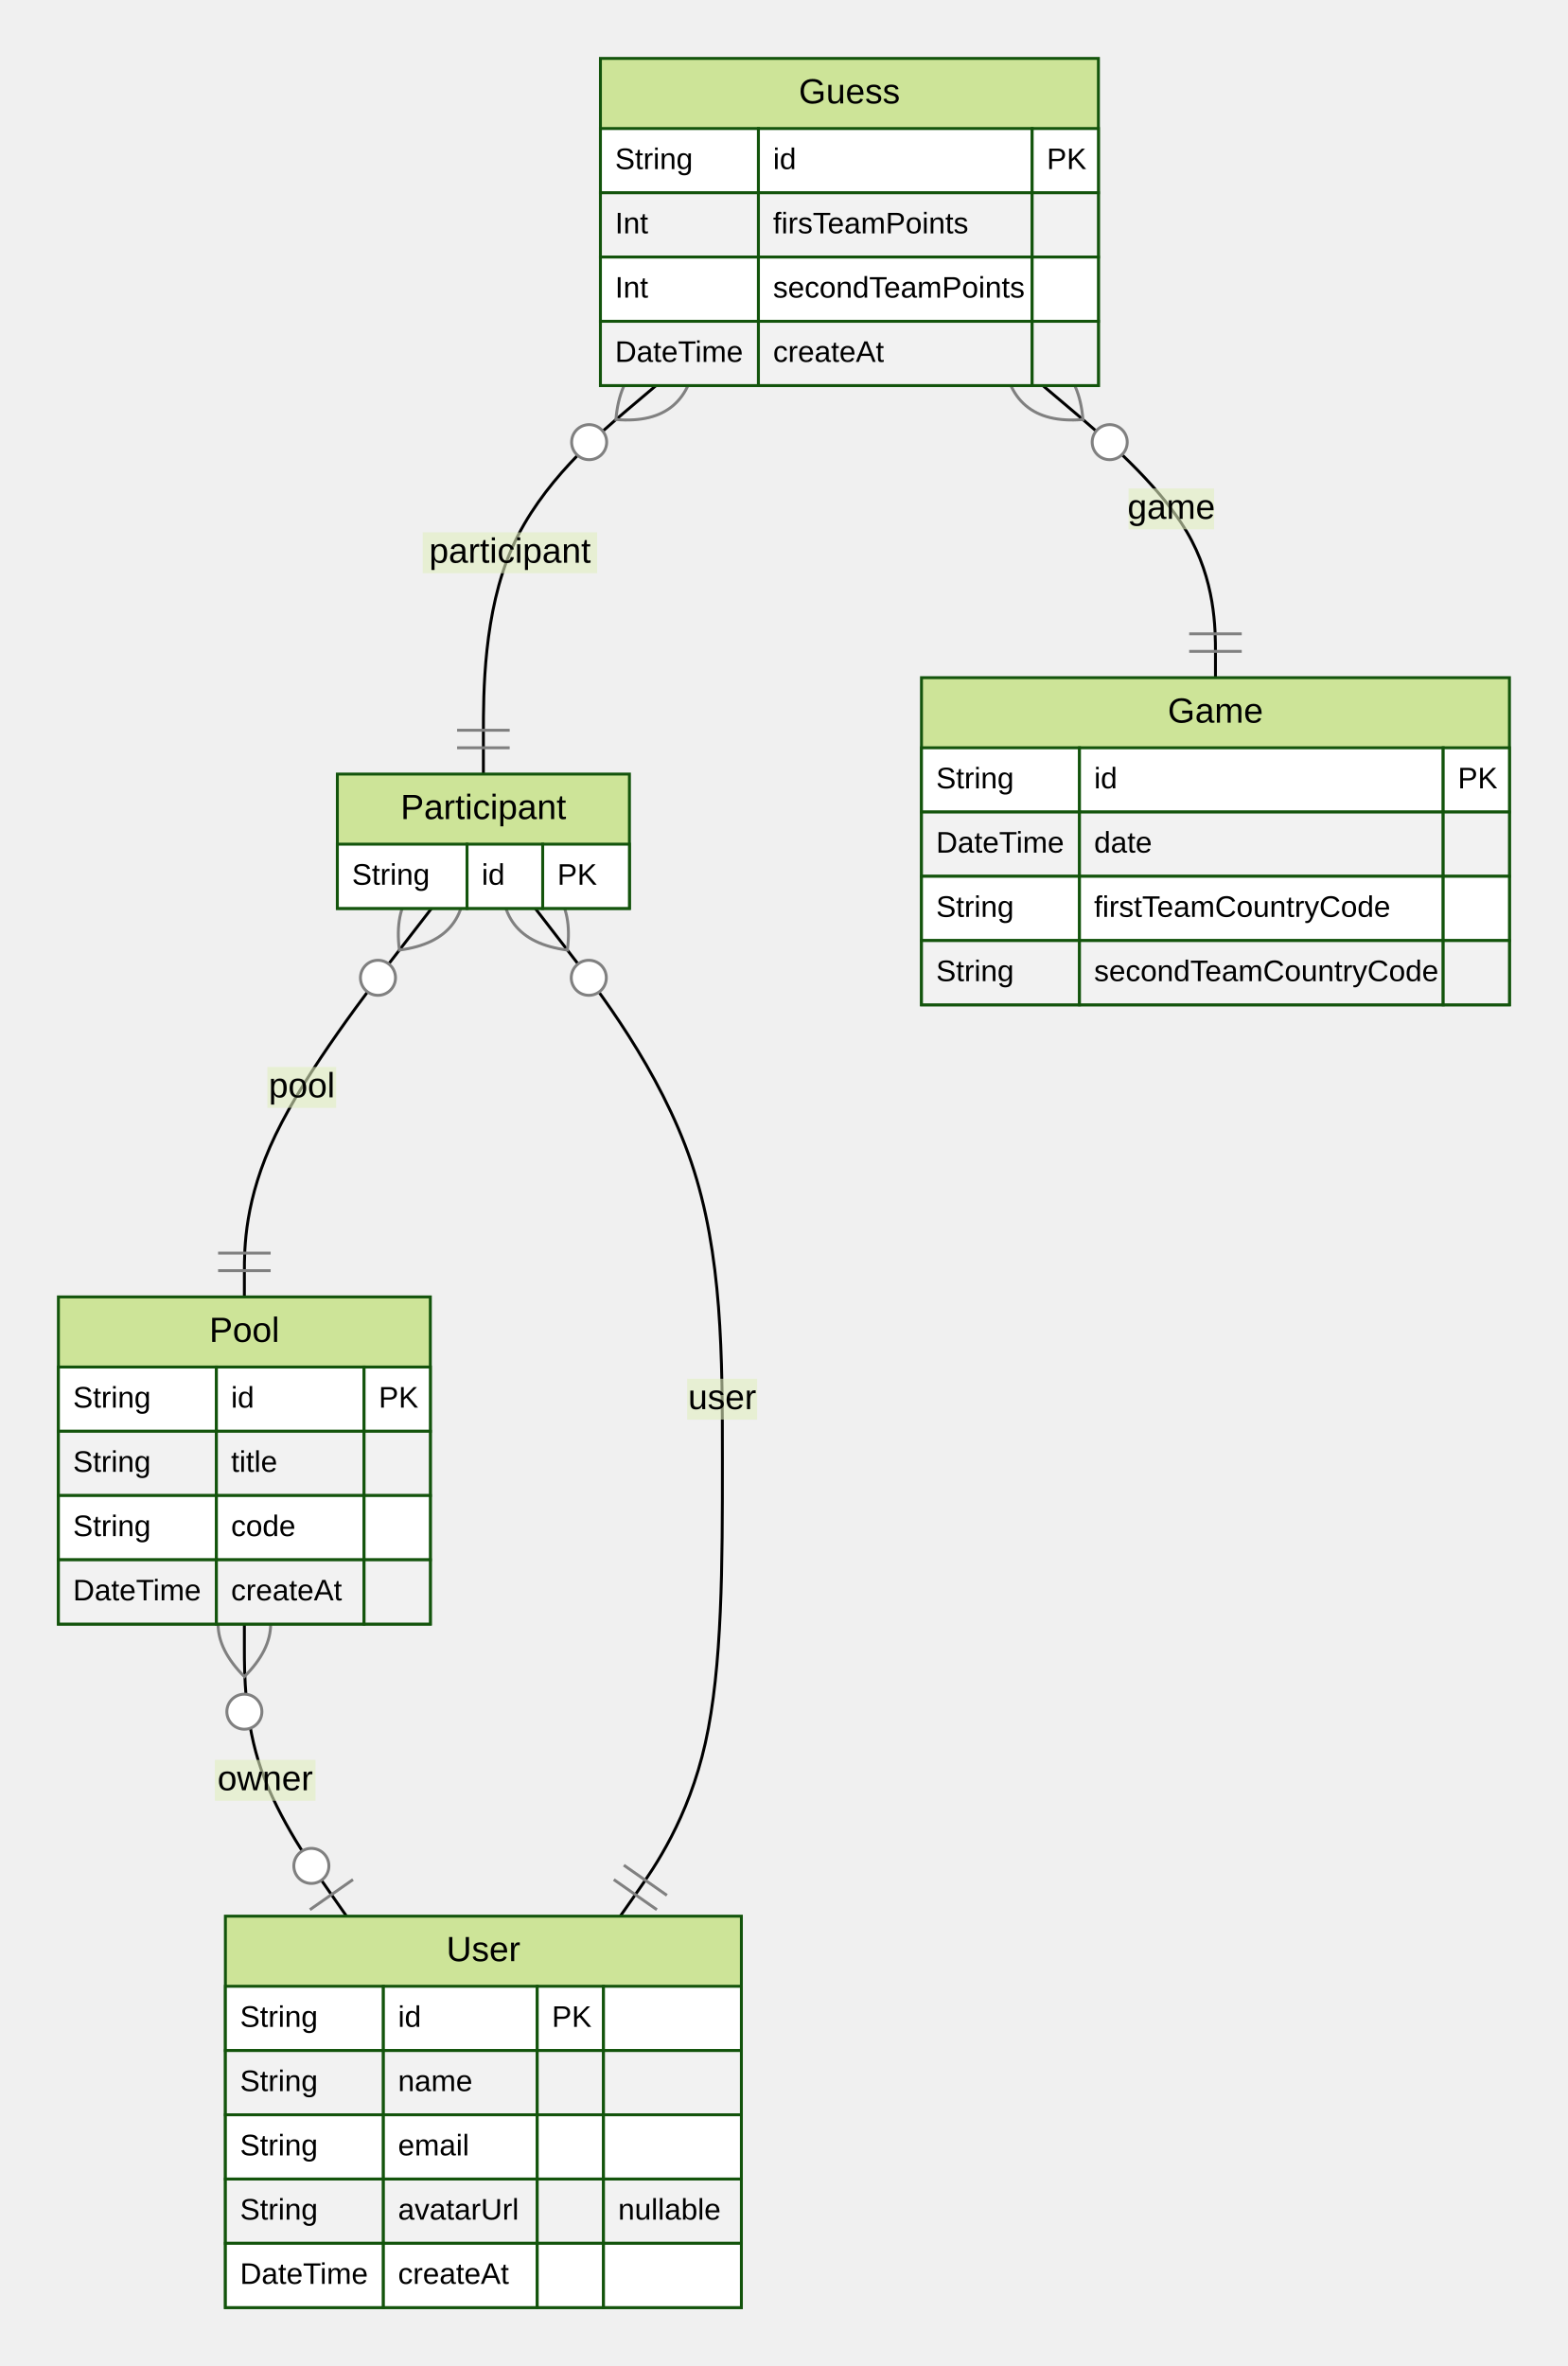
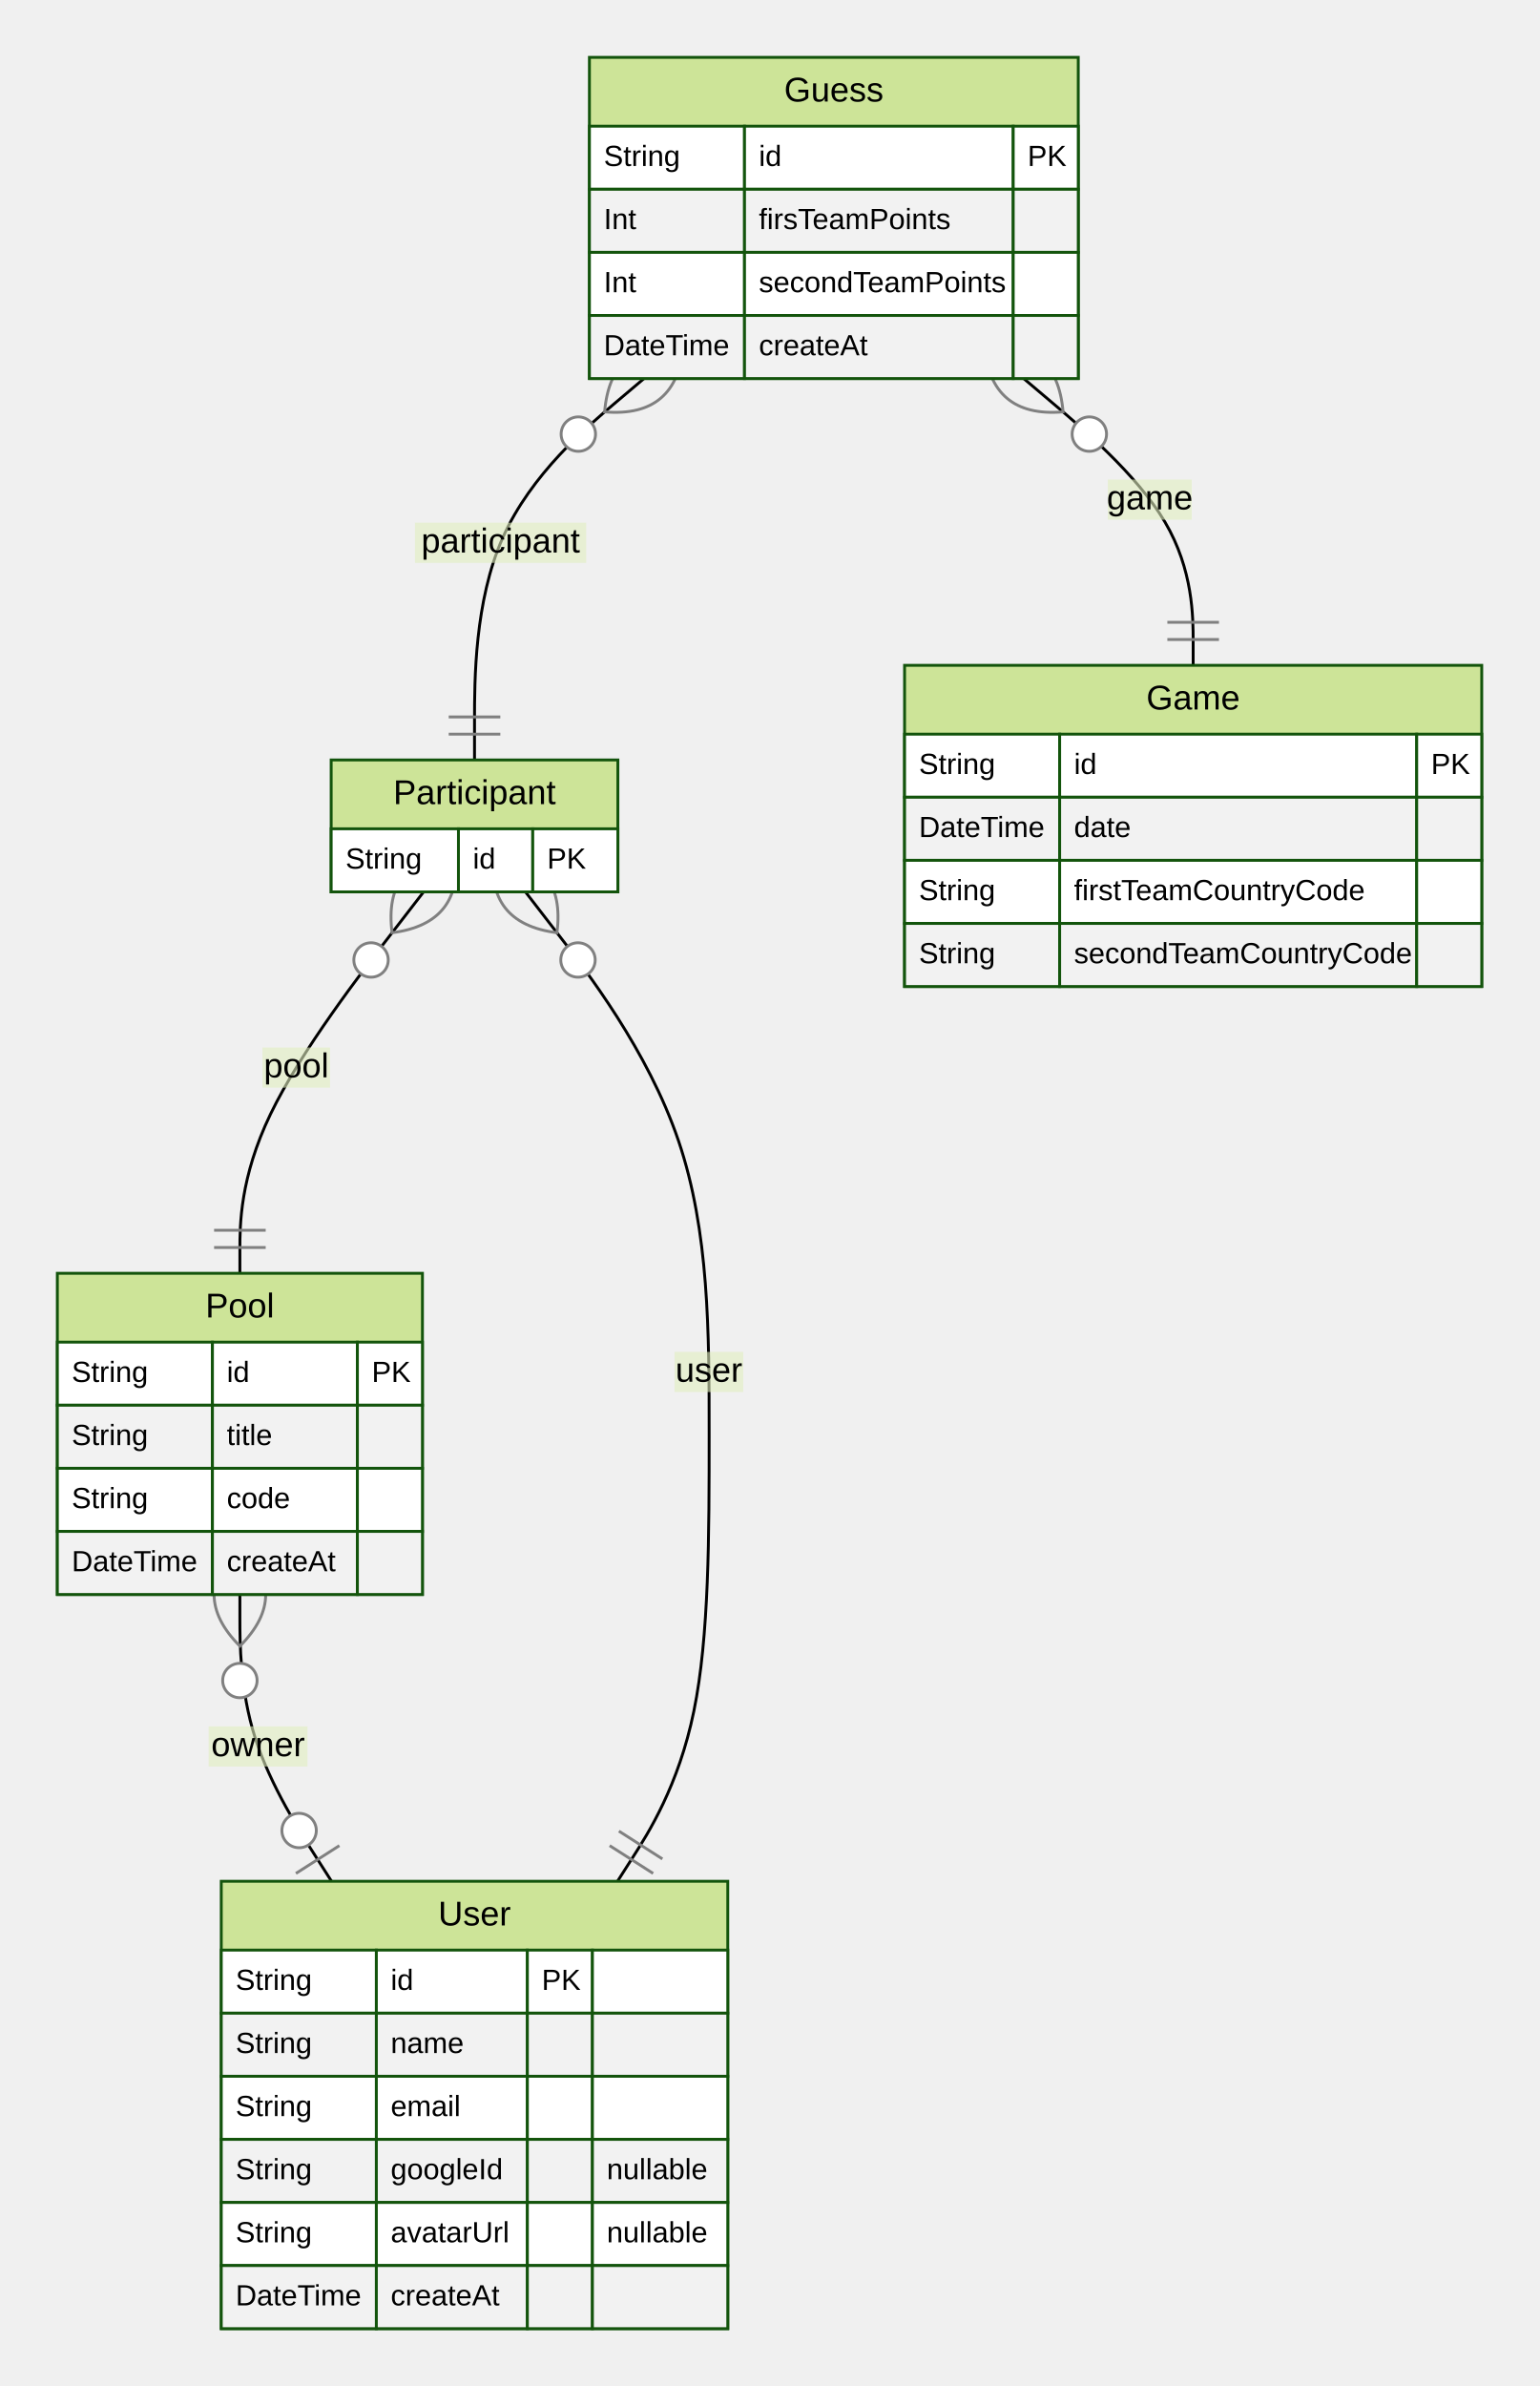
- <svg xmlns="http://www.w3.org/2000/svg" aria-labelledby="chart-title-mermaid-0 chart-desc-mermaid-0" role="img" viewBox="0 0 536.82 810" style="max-width: 536.82px; background-color: white;" width="100%" id="mermaid-0">
+ <svg xmlns="http://www.w3.org/2000/svg" aria-labelledby="chart-title-mermaid-0 chart-desc-mermaid-0" role="img" viewBox="0 0 536.82 832" style="max-width: 536.82px; background-color: white;" width="100%" id="mermaid-0">
  <style>#mermaid-0 {font-family:"trebuchet ms",verdana,arial,sans-serif;font-size:16px;fill:#000000;}#mermaid-0 .error-icon{fill:#552222;}#mermaid-0 .error-text{fill:#552222;stroke:#552222;}#mermaid-0 .edge-thickness-normal{stroke-width:2px;}#mermaid-0 .edge-thickness-thick{stroke-width:3.5px;}#mermaid-0 .edge-pattern-solid{stroke-dasharray:0;}#mermaid-0 .edge-pattern-dashed{stroke-dasharray:3;}#mermaid-0 .edge-pattern-dotted{stroke-dasharray:2;}#mermaid-0 .marker{fill:#000000;stroke:#000000;}#mermaid-0 .marker.cross{stroke:#000000;}#mermaid-0 svg{font-family:"trebuchet ms",verdana,arial,sans-serif;font-size:16px;}#mermaid-0 .entityBox{fill:#cde498;stroke:#13540c;}#mermaid-0 .attributeBoxOdd{fill:#ffffff;stroke:#13540c;}#mermaid-0 .attributeBoxEven{fill:#f2f2f2;stroke:#13540c;}#mermaid-0 .relationshipLabelBox{fill:hsl(78.158, 58.462%, 84.51%);opacity:0.7;background-color:hsl(78.158, 58.462%, 84.51%);}#mermaid-0 .relationshipLabelBox rect{opacity:0.5;}#mermaid-0 .relationshipLine{stroke:#000000;}#mermaid-0 :root{--mermaid-font-family:"trebuchet ms",verdana,arial,sans-serif;}</style>
  <g />
  <defs>
    <marker orient="auto" markerHeight="18" markerWidth="18" refY="9" refX="0" id="ONLY_ONE_START">
      <path d="M9,0 L9,18 M15,0 L15,18" fill="none" stroke="gray" />
    </marker>
  </defs>
  <defs>
    <marker orient="auto" markerHeight="18" markerWidth="18" refY="9" refX="18" id="ONLY_ONE_END">
      <path d="M3,0 L3,18 M9,0 L9,18" fill="none" stroke="gray" />
    </marker>
  </defs>
  <defs>
    <marker orient="auto" markerHeight="18" markerWidth="30" refY="9" refX="0" id="ZERO_OR_ONE_START">
      <circle r="6" cy="9" cx="21" fill="white" stroke="gray" />
      <path d="M9,0 L9,18" fill="none" stroke="gray" />
    </marker>
  </defs>
  <defs>
    <marker orient="auto" markerHeight="18" markerWidth="30" refY="9" refX="30" id="ZERO_OR_ONE_END">
      <circle r="6" cy="9" cx="9" fill="white" stroke="gray" />
      <path d="M21,0 L21,18" fill="none" stroke="gray" />
    </marker>
  </defs>
  <defs>
    <marker orient="auto" markerHeight="36" markerWidth="45" refY="18" refX="18" id="ONE_OR_MORE_START">
      <path d="M0,18 Q 18,0 36,18 Q 18,36 0,18 M42,9 L42,27" fill="none" stroke="gray" />
    </marker>
  </defs>
  <defs>
    <marker orient="auto" markerHeight="36" markerWidth="45" refY="18" refX="27" id="ONE_OR_MORE_END">
      <path d="M3,9 L3,27 M9,18 Q27,0 45,18 Q27,36 9,18" fill="none" stroke="gray" />
    </marker>
  </defs>
  <defs>
    <marker orient="auto" markerHeight="36" markerWidth="57" refY="18" refX="18" id="ZERO_OR_MORE_START">
      <circle r="6" cy="18" cx="48" fill="white" stroke="gray" />
      <path d="M0,18 Q18,0 36,18 Q18,36 0,18" fill="none" stroke="gray" />
    </marker>
  </defs>
  <defs>
    <marker orient="auto" markerHeight="36" markerWidth="57" refY="18" refX="39" id="ZERO_OR_MORE_END">
      <circle r="6" cy="18" cx="9" fill="white" stroke="gray" />
      <path d="M21,18 Q39,0 57,18 Q39,36 21,18" fill="none" stroke="gray" />
    </marker>
  </defs>
-   <path marker-start="url(#ZERO_OR_MORE_START)" marker-end="url(#ZERO_OR_ONE_END)" fill="none" stroke="gray" d="M83.672,556L83.672,564.333C83.672,572.667,83.672,589.333,89.501,606C95.329,622.667,106.987,639.333,112.816,647.667L118.644,656" class="er relationshipLine" />
-   <path marker-start="url(#ZERO_OR_MORE_START)" marker-end="url(#ONLY_ONE_END)" fill="none" stroke="gray" d="M183.265,311L193.944,324.833C204.624,338.667,225.984,366.333,236.664,397.833C247.344,429.333,247.344,464.667,247.344,500C247.344,535.333,247.344,570.667,241.515,596.667C235.686,622.667,224.029,639.333,218.2,647.667L212.371,656" class="er relationshipLine" />
+   <path marker-start="url(#ZERO_OR_MORE_START)" marker-end="url(#ZERO_OR_ONE_END)" fill="none" stroke="gray" d="M83.672,556L83.672,564.333C83.672,572.667,83.672,589.333,89,606C94.328,622.667,104.983,639.333,110.311,647.667L115.639,656" class="er relationshipLine" />
+   <path marker-start="url(#ZERO_OR_MORE_START)" marker-end="url(#ONLY_ONE_END)" fill="none" stroke="gray" d="M183.265,311L193.944,324.833C204.624,338.667,225.984,366.333,236.664,397.833C247.344,429.333,247.344,464.667,247.344,500C247.344,535.333,247.344,570.667,242.016,596.667C236.688,622.667,226.032,639.333,220.704,647.667L215.377,656" class="er relationshipLine" />
  <path marker-start="url(#ZERO_OR_MORE_START)" marker-end="url(#ONLY_ONE_END)" fill="none" stroke="gray" d="M147.751,311L137.071,324.833C126.391,338.667,105.032,366.333,94.352,388.5C83.672,410.667,83.672,427.333,83.672,435.667L83.672,444" class="er relationshipLine" />
  <path marker-start="url(#ZERO_OR_MORE_START)" marker-end="url(#ONLY_ONE_END)" fill="none" stroke="gray" d="M224.625,132L214.772,140.333C204.919,148.667,185.213,165.333,175.361,187.5C165.508,209.667,165.508,237.333,165.508,251.167L165.508,265" class="er relationshipLine" />
  <path marker-start="url(#ZERO_OR_MORE_START)" marker-end="url(#ONLY_ONE_END)" fill="none" stroke="gray" d="M357.047,132L366.9,140.333C376.753,148.667,396.458,165.333,406.311,182C416.164,198.667,416.164,215.333,416.164,223.667L416.164,232" class="er relationshipLine" />
  <g transform="translate(20,444 )" id="Pool">
    <rect height="112" width="127.344" y="0" x="0" stroke="gray" fill-opacity="100%" fill="honeydew" class="er entityBox" />
    <text transform="translate(63.67186,12)" style="font-family: &quot;trebuchet ms&quot;, verdana, arial, sans-serif;; font-size: 12px" text-anchor="middle" dominant-baseline="middle" y="0" x="0" id="entity-Pool" class="er entityLabel">Pool</text>
    <rect height="22" width="54.096" y="24" x="0" stroke="gray" fill-opacity="100%" fill="honeydew" class="er attributeBoxOdd" />
    <text transform="translate(5,35)" style="font-family: &quot;trebuchet ms&quot;, verdana, arial, sans-serif;; font-size: 10.2px" text-anchor="left" dominant-baseline="middle" y="0" x="0" id="entity-Pool-attr-1-type" class="er entityLabel">String</text>
    <rect height="22" width="50.56" y="24" x="54.096" stroke="gray" fill-opacity="100%" fill="honeydew" class="er attributeBoxOdd" />
    <text transform="translate(59.09555,35)" style="font-family: &quot;trebuchet ms&quot;, verdana, arial, sans-serif;; font-size: 10.2px" text-anchor="left" dominant-baseline="middle" y="0" x="0" id="entity-Pool-attr-1-name" class="er entityLabel">id</text>
    <rect height="22" width="22.688" y="24" x="104.656" stroke="gray" fill-opacity="100%" fill="honeydew" class="er attributeBoxOdd" />
    <text transform="translate(109.656,35)" style="font-family: &quot;trebuchet ms&quot;, verdana, arial, sans-serif;; font-size: 10.2px" text-anchor="left" dominant-baseline="middle" y="0" x="0" id="entity-Pool-attr-1-key" class="er entityLabel">PK</text>
    <rect height="22" width="54.096" y="46" x="0" stroke="gray" fill-opacity="100%" fill="honeydew" class="er attributeBoxEven" />
    <text transform="translate(5,57)" style="font-family: &quot;trebuchet ms&quot;, verdana, arial, sans-serif;; font-size: 10.2px" text-anchor="left" dominant-baseline="middle" y="0" x="0" id="entity-Pool-attr-2-type" class="er entityLabel">String</text>
    <rect height="22" width="50.56" y="46" x="54.096" stroke="gray" fill-opacity="100%" fill="honeydew" class="er attributeBoxEven" />
    <text transform="translate(59.09555,57)" style="font-family: &quot;trebuchet ms&quot;, verdana, arial, sans-serif;; font-size: 10.2px" text-anchor="left" dominant-baseline="middle" y="0" x="0" id="entity-Pool-attr-2-name" class="er entityLabel">title</text>
    <rect height="22" width="22.688" y="46" x="104.656" stroke="gray" fill-opacity="100%" fill="honeydew" class="er attributeBoxEven" />
    <text transform="translate(109.656,57)" style="font-family: &quot;trebuchet ms&quot;, verdana, arial, sans-serif;; font-size: 10.2px" text-anchor="left" dominant-baseline="middle" y="0" x="0" id="entity-Pool-attr-2-key" class="er entityLabel" />
    <rect height="22" width="54.096" y="68" x="0" stroke="gray" fill-opacity="100%" fill="honeydew" class="er attributeBoxOdd" />
    <text transform="translate(5,79)" style="font-family: &quot;trebuchet ms&quot;, verdana, arial, sans-serif;; font-size: 10.2px" text-anchor="left" dominant-baseline="middle" y="0" x="0" id="entity-Pool-attr-3-type" class="er entityLabel">String</text>
    <rect height="22" width="50.56" y="68" x="54.096" stroke="gray" fill-opacity="100%" fill="honeydew" class="er attributeBoxOdd" />
    <text transform="translate(59.09555,79)" style="font-family: &quot;trebuchet ms&quot;, verdana, arial, sans-serif;; font-size: 10.2px" text-anchor="left" dominant-baseline="middle" y="0" x="0" id="entity-Pool-attr-3-name" class="er entityLabel">code</text>
    <rect height="22" width="22.688" y="68" x="104.656" stroke="gray" fill-opacity="100%" fill="honeydew" class="er attributeBoxOdd" />
    <text transform="translate(109.656,79)" style="font-family: &quot;trebuchet ms&quot;, verdana, arial, sans-serif;; font-size: 10.2px" text-anchor="left" dominant-baseline="middle" y="0" x="0" id="entity-Pool-attr-3-key" class="er entityLabel" />
    <rect height="22" width="54.096" y="90" x="0" stroke="gray" fill-opacity="100%" fill="honeydew" class="er attributeBoxEven" />
    <text transform="translate(5,101)" style="font-family: &quot;trebuchet ms&quot;, verdana, arial, sans-serif;; font-size: 10.2px" text-anchor="left" dominant-baseline="middle" y="0" x="0" id="entity-Pool-attr-4-type" class="er entityLabel">DateTime</text>
    <rect height="22" width="50.56" y="90" x="54.096" stroke="gray" fill-opacity="100%" fill="honeydew" class="er attributeBoxEven" />
    <text transform="translate(59.09555,101)" style="font-family: &quot;trebuchet ms&quot;, verdana, arial, sans-serif;; font-size: 10.2px" text-anchor="left" dominant-baseline="middle" y="0" x="0" id="entity-Pool-attr-4-name" class="er entityLabel">createAt</text>
    <rect height="22" width="22.688" y="90" x="104.656" stroke="gray" fill-opacity="100%" fill="honeydew" class="er attributeBoxEven" />
    <text transform="translate(109.656,101)" style="font-family: &quot;trebuchet ms&quot;, verdana, arial, sans-serif;; font-size: 10.2px" text-anchor="left" dominant-baseline="middle" y="0" x="0" id="entity-Pool-attr-4-key" class="er entityLabel" />
  </g>
  <g transform="translate(115.5078,265 )" id="Participant">
    <rect height="46" width="100" y="0" x="0" stroke="gray" fill-opacity="100%" fill="honeydew" class="er entityBox" />
    <text transform="translate(50,12)" style="font-family: &quot;trebuchet ms&quot;, verdana, arial, sans-serif;; font-size: 12px" text-anchor="middle" dominant-baseline="middle" y="0" x="0" id="entity-Participant" class="er entityLabel">Participant</text>
    <rect height="22" width="44.399" y="24" x="0" stroke="gray" fill-opacity="100%" fill="honeydew" class="er attributeBoxOdd" />
    <text transform="translate(5,35)" style="font-family: &quot;trebuchet ms&quot;, verdana, arial, sans-serif;; font-size: 10.2px" text-anchor="left" dominant-baseline="middle" y="0" x="0" id="entity-Participant-attr-1-type" class="er entityLabel">String</text>
    <rect height="22" width="25.911" y="24" x="44.399" stroke="gray" fill-opacity="100%" fill="honeydew" class="er attributeBoxOdd" />
    <text transform="translate(49.39862,35)" style="font-family: &quot;trebuchet ms&quot;, verdana, arial, sans-serif;; font-size: 10.2px" text-anchor="left" dominant-baseline="middle" y="0" x="0" id="entity-Participant-attr-1-name" class="er entityLabel">id</text>
    <rect height="22" width="29.69" y="24" x="70.31" stroke="gray" fill-opacity="100%" fill="honeydew" class="er attributeBoxOdd" />
    <text transform="translate(75.30976,35)" style="font-family: &quot;trebuchet ms&quot;, verdana, arial, sans-serif;; font-size: 10.2px" text-anchor="left" dominant-baseline="middle" y="0" x="0" id="entity-Participant-attr-1-key" class="er entityLabel">PK</text>
  </g>
  <g transform="translate(77.17397,656 )" id="User">
-     <rect height="134" width="176.668" y="0" x="0" stroke="gray" fill-opacity="100%" fill="honeydew" class="er entityBox" />
+     <rect height="156" width="176.668" y="0" x="0" stroke="gray" fill-opacity="100%" fill="honeydew" class="er entityBox" />
    <text transform="translate(88.33382,12)" style="font-family: &quot;trebuchet ms&quot;, verdana, arial, sans-serif;; font-size: 12px" text-anchor="middle" dominant-baseline="middle" y="0" x="0" id="entity-User" class="er entityLabel">User</text>
    <rect height="22" width="54.096" y="24" x="0" stroke="gray" fill-opacity="100%" fill="honeydew" class="er attributeBoxOdd" />
    <text transform="translate(5,35)" style="font-family: &quot;trebuchet ms&quot;, verdana, arial, sans-serif;; font-size: 10.2px" text-anchor="left" dominant-baseline="middle" y="0" x="0" id="entity-User-attr-1-type" class="er entityLabel">String</text>
    <rect height="22" width="52.672" y="24" x="54.096" stroke="gray" fill-opacity="100%" fill="honeydew" class="er attributeBoxOdd" />
    <text transform="translate(59.09555,35)" style="font-family: &quot;trebuchet ms&quot;, verdana, arial, sans-serif;; font-size: 10.2px" text-anchor="left" dominant-baseline="middle" y="0" x="0" id="entity-User-attr-1-name" class="er entityLabel">id</text>
    <rect height="22" width="22.688" y="24" x="106.767" stroke="gray" fill-opacity="100%" fill="honeydew" class="er attributeBoxOdd" />
    <text transform="translate(111.7674,35)" style="font-family: &quot;trebuchet ms&quot;, verdana, arial, sans-serif;; font-size: 10.2px" text-anchor="left" dominant-baseline="middle" y="0" x="0" id="entity-User-attr-1-key" class="er entityLabel">PK</text>
    <rect height="22" width="47.213" y="24" x="129.455" stroke="gray" fill-opacity="100%" fill="honeydew" class="er attributeBoxOdd" />
    <text transform="translate(134.4551,35)" style="font-family: &quot;trebuchet ms&quot;, verdana, arial, sans-serif;; font-size: 10.2px" text-anchor="left" dominant-baseline="middle" y="0" x="0" id="entity-User-attr-1-comment" class="er entityLabel" />
    <rect height="22" width="54.096" y="46" x="0" stroke="gray" fill-opacity="100%" fill="honeydew" class="er attributeBoxEven" />
    <text transform="translate(5,57)" style="font-family: &quot;trebuchet ms&quot;, verdana, arial, sans-serif;; font-size: 10.2px" text-anchor="left" dominant-baseline="middle" y="0" x="0" id="entity-User-attr-2-type" class="er entityLabel">String</text>
    <rect height="22" width="52.672" y="46" x="54.096" stroke="gray" fill-opacity="100%" fill="honeydew" class="er attributeBoxEven" />
    <text transform="translate(59.09555,57)" style="font-family: &quot;trebuchet ms&quot;, verdana, arial, sans-serif;; font-size: 10.2px" text-anchor="left" dominant-baseline="middle" y="0" x="0" id="entity-User-attr-2-name" class="er entityLabel">name</text>
    <rect height="22" width="22.688" y="46" x="106.767" stroke="gray" fill-opacity="100%" fill="honeydew" class="er attributeBoxEven" />
    <text transform="translate(111.7674,57)" style="font-family: &quot;trebuchet ms&quot;, verdana, arial, sans-serif;; font-size: 10.2px" text-anchor="left" dominant-baseline="middle" y="0" x="0" id="entity-User-attr-2-key" class="er entityLabel" />
    <rect height="22" width="47.213" y="46" x="129.455" stroke="gray" fill-opacity="100%" fill="honeydew" class="er attributeBoxEven" />
    <text transform="translate(134.4551,57)" style="font-family: &quot;trebuchet ms&quot;, verdana, arial, sans-serif;; font-size: 10.2px" text-anchor="left" dominant-baseline="middle" y="0" x="0" id="entity-User-attr-2-comment" class="er entityLabel" />
    <rect height="22" width="54.096" y="68" x="0" stroke="gray" fill-opacity="100%" fill="honeydew" class="er attributeBoxOdd" />
    <text transform="translate(5,79)" style="font-family: &quot;trebuchet ms&quot;, verdana, arial, sans-serif;; font-size: 10.2px" text-anchor="left" dominant-baseline="middle" y="0" x="0" id="entity-User-attr-3-type" class="er entityLabel">String</text>
    <rect height="22" width="52.672" y="68" x="54.096" stroke="gray" fill-opacity="100%" fill="honeydew" class="er attributeBoxOdd" />
    <text transform="translate(59.09555,79)" style="font-family: &quot;trebuchet ms&quot;, verdana, arial, sans-serif;; font-size: 10.2px" text-anchor="left" dominant-baseline="middle" y="0" x="0" id="entity-User-attr-3-name" class="er entityLabel">email</text>
    <rect height="22" width="22.688" y="68" x="106.767" stroke="gray" fill-opacity="100%" fill="honeydew" class="er attributeBoxOdd" />
    <text transform="translate(111.7674,79)" style="font-family: &quot;trebuchet ms&quot;, verdana, arial, sans-serif;; font-size: 10.2px" text-anchor="left" dominant-baseline="middle" y="0" x="0" id="entity-User-attr-3-key" class="er entityLabel" />
    <rect height="22" width="47.213" y="68" x="129.455" stroke="gray" fill-opacity="100%" fill="honeydew" class="er attributeBoxOdd" />
    <text transform="translate(134.4551,79)" style="font-family: &quot;trebuchet ms&quot;, verdana, arial, sans-serif;; font-size: 10.2px" text-anchor="left" dominant-baseline="middle" y="0" x="0" id="entity-User-attr-3-comment" class="er entityLabel" />
    <rect height="22" width="54.096" y="90" x="0" stroke="gray" fill-opacity="100%" fill="honeydew" class="er attributeBoxEven" />
    <text transform="translate(5,101)" style="font-family: &quot;trebuchet ms&quot;, verdana, arial, sans-serif;; font-size: 10.2px" text-anchor="left" dominant-baseline="middle" y="0" x="0" id="entity-User-attr-4-type" class="er entityLabel">String</text>
    <rect height="22" width="52.672" y="90" x="54.096" stroke="gray" fill-opacity="100%" fill="honeydew" class="er attributeBoxEven" />
-     <text transform="translate(59.09555,101)" style="font-family: &quot;trebuchet ms&quot;, verdana, arial, sans-serif;; font-size: 10.2px" text-anchor="left" dominant-baseline="middle" y="0" x="0" id="entity-User-attr-4-name" class="er entityLabel">avatarUrl</text>
+     <text transform="translate(59.09555,101)" style="font-family: &quot;trebuchet ms&quot;, verdana, arial, sans-serif;; font-size: 10.2px" text-anchor="left" dominant-baseline="middle" y="0" x="0" id="entity-User-attr-4-name" class="er entityLabel">googleId</text>
    <rect height="22" width="22.688" y="90" x="106.767" stroke="gray" fill-opacity="100%" fill="honeydew" class="er attributeBoxEven" />
    <text transform="translate(111.7674,101)" style="font-family: &quot;trebuchet ms&quot;, verdana, arial, sans-serif;; font-size: 10.2px" text-anchor="left" dominant-baseline="middle" y="0" x="0" id="entity-User-attr-4-key" class="er entityLabel" />
    <rect height="22" width="47.213" y="90" x="129.455" stroke="gray" fill-opacity="100%" fill="honeydew" class="er attributeBoxEven" />
    <text transform="translate(134.4551,101)" style="font-family: &quot;trebuchet ms&quot;, verdana, arial, sans-serif;; font-size: 10.2px" text-anchor="left" dominant-baseline="middle" y="0" x="0" id="entity-User-attr-4-comment" class="er entityLabel">nullable</text>
    <rect height="22" width="54.096" y="112" x="0" stroke="gray" fill-opacity="100%" fill="honeydew" class="er attributeBoxOdd" />
-     <text transform="translate(5,123)" style="font-family: &quot;trebuchet ms&quot;, verdana, arial, sans-serif;; font-size: 10.2px" text-anchor="left" dominant-baseline="middle" y="0" x="0" id="entity-User-attr-5-type" class="er entityLabel">DateTime</text>
+     <text transform="translate(5,123)" style="font-family: &quot;trebuchet ms&quot;, verdana, arial, sans-serif;; font-size: 10.2px" text-anchor="left" dominant-baseline="middle" y="0" x="0" id="entity-User-attr-5-type" class="er entityLabel">String</text>
    <rect height="22" width="52.672" y="112" x="54.096" stroke="gray" fill-opacity="100%" fill="honeydew" class="er attributeBoxOdd" />
-     <text transform="translate(59.09555,123)" style="font-family: &quot;trebuchet ms&quot;, verdana, arial, sans-serif;; font-size: 10.2px" text-anchor="left" dominant-baseline="middle" y="0" x="0" id="entity-User-attr-5-name" class="er entityLabel">createAt</text>
+     <text transform="translate(59.09555,123)" style="font-family: &quot;trebuchet ms&quot;, verdana, arial, sans-serif;; font-size: 10.2px" text-anchor="left" dominant-baseline="middle" y="0" x="0" id="entity-User-attr-5-name" class="er entityLabel">avatarUrl</text>
    <rect height="22" width="22.688" y="112" x="106.767" stroke="gray" fill-opacity="100%" fill="honeydew" class="er attributeBoxOdd" />
    <text transform="translate(111.7674,123)" style="font-family: &quot;trebuchet ms&quot;, verdana, arial, sans-serif;; font-size: 10.2px" text-anchor="left" dominant-baseline="middle" y="0" x="0" id="entity-User-attr-5-key" class="er entityLabel" />
    <rect height="22" width="47.213" y="112" x="129.455" stroke="gray" fill-opacity="100%" fill="honeydew" class="er attributeBoxOdd" />
-     <text transform="translate(134.4551,123)" style="font-family: &quot;trebuchet ms&quot;, verdana, arial, sans-serif;; font-size: 10.2px" text-anchor="left" dominant-baseline="middle" y="0" x="0" id="entity-User-attr-5-comment" class="er entityLabel" />
+     <text transform="translate(134.4551,123)" style="font-family: &quot;trebuchet ms&quot;, verdana, arial, sans-serif;; font-size: 10.2px" text-anchor="left" dominant-baseline="middle" y="0" x="0" id="entity-User-attr-5-comment" class="er entityLabel">nullable</text>
+     <rect height="22" width="54.096" y="134" x="0" stroke="gray" fill-opacity="100%" fill="honeydew" class="er attributeBoxEven" />
+     <text transform="translate(5,145)" style="font-family: &quot;trebuchet ms&quot;, verdana, arial, sans-serif;; font-size: 10.2px" text-anchor="left" dominant-baseline="middle" y="0" x="0" id="entity-User-attr-6-type" class="er entityLabel">DateTime</text>
+     <rect height="22" width="52.672" y="134" x="54.096" stroke="gray" fill-opacity="100%" fill="honeydew" class="er attributeBoxEven" />
+     <text transform="translate(59.09555,145)" style="font-family: &quot;trebuchet ms&quot;, verdana, arial, sans-serif;; font-size: 10.2px" text-anchor="left" dominant-baseline="middle" y="0" x="0" id="entity-User-attr-6-name" class="er entityLabel">createAt</text>
+     <rect height="22" width="22.688" y="134" x="106.767" stroke="gray" fill-opacity="100%" fill="honeydew" class="er attributeBoxEven" />
+     <text transform="translate(111.7674,145)" style="font-family: &quot;trebuchet ms&quot;, verdana, arial, sans-serif;; font-size: 10.2px" text-anchor="left" dominant-baseline="middle" y="0" x="0" id="entity-User-attr-6-key" class="er entityLabel" />
+     <rect height="22" width="47.213" y="134" x="129.455" stroke="gray" fill-opacity="100%" fill="honeydew" class="er attributeBoxEven" />
+     <text transform="translate(134.4551,145)" style="font-family: &quot;trebuchet ms&quot;, verdana, arial, sans-serif;; font-size: 10.2px" text-anchor="left" dominant-baseline="middle" y="0" x="0" id="entity-User-attr-6-comment" class="er entityLabel" />
  </g>
  <g transform="translate(315.5078,232 )" id="Game">
    <rect height="112" width="201.312" y="0" x="0" stroke="gray" fill-opacity="100%" fill="honeydew" class="er entityBox" />
    <text transform="translate(100.6562,12)" style="font-family: &quot;trebuchet ms&quot;, verdana, arial, sans-serif;; font-size: 12px" text-anchor="middle" dominant-baseline="middle" y="0" x="0" id="entity-Game" class="er entityLabel">Game</text>
    <rect height="22" width="54.096" y="24" x="0" stroke="gray" fill-opacity="100%" fill="honeydew" class="er attributeBoxOdd" />
    <text transform="translate(5,35)" style="font-family: &quot;trebuchet ms&quot;, verdana, arial, sans-serif;; font-size: 10.2px" text-anchor="left" dominant-baseline="middle" y="0" x="0" id="entity-Game-attr-1-type" class="er entityLabel">String</text>
    <rect height="22" width="124.529" y="24" x="54.096" stroke="gray" fill-opacity="100%" fill="honeydew" class="er attributeBoxOdd" />
    <text transform="translate(59.09555,35)" style="font-family: &quot;trebuchet ms&quot;, verdana, arial, sans-serif;; font-size: 10.2px" text-anchor="left" dominant-baseline="middle" y="0" x="0" id="entity-Game-attr-1-name" class="er entityLabel">id</text>
    <rect height="22" width="22.688" y="24" x="178.625" stroke="gray" fill-opacity="100%" fill="honeydew" class="er attributeBoxOdd" />
    <text transform="translate(183.6248,35)" style="font-family: &quot;trebuchet ms&quot;, verdana, arial, sans-serif;; font-size: 10.2px" text-anchor="left" dominant-baseline="middle" y="0" x="0" id="entity-Game-attr-1-key" class="er entityLabel">PK</text>
    <rect height="22" width="54.096" y="46" x="0" stroke="gray" fill-opacity="100%" fill="honeydew" class="er attributeBoxEven" />
    <text transform="translate(5,57)" style="font-family: &quot;trebuchet ms&quot;, verdana, arial, sans-serif;; font-size: 10.2px" text-anchor="left" dominant-baseline="middle" y="0" x="0" id="entity-Game-attr-2-type" class="er entityLabel">DateTime</text>
    <rect height="22" width="124.529" y="46" x="54.096" stroke="gray" fill-opacity="100%" fill="honeydew" class="er attributeBoxEven" />
    <text transform="translate(59.09555,57)" style="font-family: &quot;trebuchet ms&quot;, verdana, arial, sans-serif;; font-size: 10.2px" text-anchor="left" dominant-baseline="middle" y="0" x="0" id="entity-Game-attr-2-name" class="er entityLabel">date</text>
    <rect height="22" width="22.688" y="46" x="178.625" stroke="gray" fill-opacity="100%" fill="honeydew" class="er attributeBoxEven" />
    <text transform="translate(183.6248,57)" style="font-family: &quot;trebuchet ms&quot;, verdana, arial, sans-serif;; font-size: 10.2px" text-anchor="left" dominant-baseline="middle" y="0" x="0" id="entity-Game-attr-2-key" class="er entityLabel" />
    <rect height="22" width="54.096" y="68" x="0" stroke="gray" fill-opacity="100%" fill="honeydew" class="er attributeBoxOdd" />
    <text transform="translate(5,79)" style="font-family: &quot;trebuchet ms&quot;, verdana, arial, sans-serif;; font-size: 10.2px" text-anchor="left" dominant-baseline="middle" y="0" x="0" id="entity-Game-attr-3-type" class="er entityLabel">String</text>
    <rect height="22" width="124.529" y="68" x="54.096" stroke="gray" fill-opacity="100%" fill="honeydew" class="er attributeBoxOdd" />
    <text transform="translate(59.09555,79)" style="font-family: &quot;trebuchet ms&quot;, verdana, arial, sans-serif;; font-size: 10.2px" text-anchor="left" dominant-baseline="middle" y="0" x="0" id="entity-Game-attr-3-name" class="er entityLabel">firstTeamCountryCode</text>
    <rect height="22" width="22.688" y="68" x="178.625" stroke="gray" fill-opacity="100%" fill="honeydew" class="er attributeBoxOdd" />
    <text transform="translate(183.6248,79)" style="font-family: &quot;trebuchet ms&quot;, verdana, arial, sans-serif;; font-size: 10.2px" text-anchor="left" dominant-baseline="middle" y="0" x="0" id="entity-Game-attr-3-key" class="er entityLabel" />
    <rect height="22" width="54.096" y="90" x="0" stroke="gray" fill-opacity="100%" fill="honeydew" class="er attributeBoxEven" />
    <text transform="translate(5,101)" style="font-family: &quot;trebuchet ms&quot;, verdana, arial, sans-serif;; font-size: 10.2px" text-anchor="left" dominant-baseline="middle" y="0" x="0" id="entity-Game-attr-4-type" class="er entityLabel">String</text>
    <rect height="22" width="124.529" y="90" x="54.096" stroke="gray" fill-opacity="100%" fill="honeydew" class="er attributeBoxEven" />
    <text transform="translate(59.09555,101)" style="font-family: &quot;trebuchet ms&quot;, verdana, arial, sans-serif;; font-size: 10.2px" text-anchor="left" dominant-baseline="middle" y="0" x="0" id="entity-Game-attr-4-name" class="er entityLabel">secondTeamCountryCode</text>
    <rect height="22" width="22.688" y="90" x="178.625" stroke="gray" fill-opacity="100%" fill="honeydew" class="er attributeBoxEven" />
    <text transform="translate(183.6248,101)" style="font-family: &quot;trebuchet ms&quot;, verdana, arial, sans-serif;; font-size: 10.2px" text-anchor="left" dominant-baseline="middle" y="0" x="0" id="entity-Game-attr-4-key" class="er entityLabel" />
  </g>
  <g transform="translate(205.5837,20 )" id="Guess">
    <rect height="112" width="170.504" y="0" x="0" stroke="gray" fill-opacity="100%" fill="honeydew" class="er entityBox" />
    <text transform="translate(85.2522,12)" style="font-family: &quot;trebuchet ms&quot;, verdana, arial, sans-serif;; font-size: 12px" text-anchor="middle" dominant-baseline="middle" y="0" x="0" id="entity-Guess" class="er entityLabel">Guess</text>
    <rect height="22" width="54.096" y="24" x="0" stroke="gray" fill-opacity="100%" fill="honeydew" class="er attributeBoxOdd" />
    <text transform="translate(5,35)" style="font-family: &quot;trebuchet ms&quot;, verdana, arial, sans-serif;; font-size: 10.2px" text-anchor="left" dominant-baseline="middle" y="0" x="0" id="entity-Guess-attr-1-type" class="er entityLabel">String</text>
    <rect height="22" width="93.721" y="24" x="54.096" stroke="gray" fill-opacity="100%" fill="honeydew" class="er attributeBoxOdd" />
    <text transform="translate(59.09555,35)" style="font-family: &quot;trebuchet ms&quot;, verdana, arial, sans-serif;; font-size: 10.2px" text-anchor="left" dominant-baseline="middle" y="0" x="0" id="entity-Guess-attr-1-name" class="er entityLabel">id</text>
    <rect height="22" width="22.688" y="24" x="147.817" stroke="gray" fill-opacity="100%" fill="honeydew" class="er attributeBoxOdd" />
    <text transform="translate(152.8167,35)" style="font-family: &quot;trebuchet ms&quot;, verdana, arial, sans-serif;; font-size: 10.2px" text-anchor="left" dominant-baseline="middle" y="0" x="0" id="entity-Guess-attr-1-key" class="er entityLabel">PK</text>
    <rect height="22" width="54.096" y="46" x="0" stroke="gray" fill-opacity="100%" fill="honeydew" class="er attributeBoxEven" />
    <text transform="translate(5,57)" style="font-family: &quot;trebuchet ms&quot;, verdana, arial, sans-serif;; font-size: 10.2px" text-anchor="left" dominant-baseline="middle" y="0" x="0" id="entity-Guess-attr-2-type" class="er entityLabel">Int</text>
    <rect height="22" width="93.721" y="46" x="54.096" stroke="gray" fill-opacity="100%" fill="honeydew" class="er attributeBoxEven" />
    <text transform="translate(59.09555,57)" style="font-family: &quot;trebuchet ms&quot;, verdana, arial, sans-serif;; font-size: 10.2px" text-anchor="left" dominant-baseline="middle" y="0" x="0" id="entity-Guess-attr-2-name" class="er entityLabel">firsTeamPoints</text>
    <rect height="22" width="22.688" y="46" x="147.817" stroke="gray" fill-opacity="100%" fill="honeydew" class="er attributeBoxEven" />
    <text transform="translate(152.8167,57)" style="font-family: &quot;trebuchet ms&quot;, verdana, arial, sans-serif;; font-size: 10.2px" text-anchor="left" dominant-baseline="middle" y="0" x="0" id="entity-Guess-attr-2-key" class="er entityLabel" />
    <rect height="22" width="54.096" y="68" x="0" stroke="gray" fill-opacity="100%" fill="honeydew" class="er attributeBoxOdd" />
    <text transform="translate(5,79)" style="font-family: &quot;trebuchet ms&quot;, verdana, arial, sans-serif;; font-size: 10.2px" text-anchor="left" dominant-baseline="middle" y="0" x="0" id="entity-Guess-attr-3-type" class="er entityLabel">Int</text>
    <rect height="22" width="93.721" y="68" x="54.096" stroke="gray" fill-opacity="100%" fill="honeydew" class="er attributeBoxOdd" />
    <text transform="translate(59.09555,79)" style="font-family: &quot;trebuchet ms&quot;, verdana, arial, sans-serif;; font-size: 10.2px" text-anchor="left" dominant-baseline="middle" y="0" x="0" id="entity-Guess-attr-3-name" class="er entityLabel">secondTeamPoints</text>
    <rect height="22" width="22.688" y="68" x="147.817" stroke="gray" fill-opacity="100%" fill="honeydew" class="er attributeBoxOdd" />
    <text transform="translate(152.8167,79)" style="font-family: &quot;trebuchet ms&quot;, verdana, arial, sans-serif;; font-size: 10.2px" text-anchor="left" dominant-baseline="middle" y="0" x="0" id="entity-Guess-attr-3-key" class="er entityLabel" />
    <rect height="22" width="54.096" y="90" x="0" stroke="gray" fill-opacity="100%" fill="honeydew" class="er attributeBoxEven" />
    <text transform="translate(5,101)" style="font-family: &quot;trebuchet ms&quot;, verdana, arial, sans-serif;; font-size: 10.2px" text-anchor="left" dominant-baseline="middle" y="0" x="0" id="entity-Guess-attr-4-type" class="er entityLabel">DateTime</text>
    <rect height="22" width="93.721" y="90" x="54.096" stroke="gray" fill-opacity="100%" fill="honeydew" class="er attributeBoxEven" />
    <text transform="translate(59.09555,101)" style="font-family: &quot;trebuchet ms&quot;, verdana, arial, sans-serif;; font-size: 10.2px" text-anchor="left" dominant-baseline="middle" y="0" x="0" id="entity-Guess-attr-4-name" class="er entityLabel">createAt</text>
    <rect height="22" width="22.688" y="90" x="147.817" stroke="gray" fill-opacity="100%" fill="honeydew" class="er attributeBoxEven" />
    <text transform="translate(152.8167,101)" style="font-family: &quot;trebuchet ms&quot;, verdana, arial, sans-serif;; font-size: 10.2px" text-anchor="left" dominant-baseline="middle" y="0" x="0" id="entity-Guess-attr-4-key" class="er entityLabel" />
  </g>
-   <rect fill-opacity="85%" fill="white" height="14" width="34.471" y="602.488" x="73.567" class="er relationshipLabelBox" />
-   <text style="font-family: &quot;trebuchet ms&quot;, verdana, arial, sans-serif;; font-size: 12px" dominant-baseline="middle" text-anchor="middle" y="609.488" x="90.803" id="rel1" class="er relationshipLabel">owner</text>
-   <rect fill-opacity="85%" fill="white" height="14" width="23.959" y="472.004" x="235.281" class="er relationshipLabelBox" />
-   <text style="font-family: &quot;trebuchet ms&quot;, verdana, arial, sans-serif;; font-size: 12px" dominant-baseline="middle" text-anchor="middle" y="479.004" x="247.26" id="rel2" class="er relationshipLabel">user</text>
+   <rect fill-opacity="85%" fill="white" height="14" width="34.471" y="601.986" x="72.775" class="er relationshipLabelBox" />
+   <text style="font-family: &quot;trebuchet ms&quot;, verdana, arial, sans-serif;; font-size: 12px" dominant-baseline="middle" text-anchor="middle" y="608.986" x="90.01" id="rel1" class="er relationshipLabel">owner</text>
+   <rect fill-opacity="85%" fill="white" height="14" width="23.959" y="471.409" x="235.273" class="er relationshipLabelBox" />
+   <text style="font-family: &quot;trebuchet ms&quot;, verdana, arial, sans-serif;; font-size: 12px" dominant-baseline="middle" text-anchor="middle" y="478.409" x="247.253" id="rel2" class="er relationshipLabel">user</text>
  <rect fill-opacity="85%" fill="white" height="14" width="23.564" y="365.27" x="91.555" class="er relationshipLabelBox" />
  <text style="font-family: &quot;trebuchet ms&quot;, verdana, arial, sans-serif;; font-size: 12px" dominant-baseline="middle" text-anchor="middle" y="372.27" x="103.338" id="rel3" class="er relationshipLabel">pool</text>
  <rect fill-opacity="85%" fill="white" height="14" width="59.744" y="182.256" x="144.733" class="er relationshipLabelBox" />
  <text style="font-family: &quot;trebuchet ms&quot;, verdana, arial, sans-serif;; font-size: 12px" dominant-baseline="middle" text-anchor="middle" y="189.256" x="174.605" id="rel4" class="er relationshipLabel">participant</text>
  <rect fill-opacity="85%" fill="white" height="14" width="29.289" y="167.222" x="386.403" class="er relationshipLabelBox" />
  <text style="font-family: &quot;trebuchet ms&quot;, verdana, arial, sans-serif;; font-size: 12px" dominant-baseline="middle" text-anchor="middle" y="174.222" x="401.048" id="rel5" class="er relationshipLabel">game</text>
</svg>
